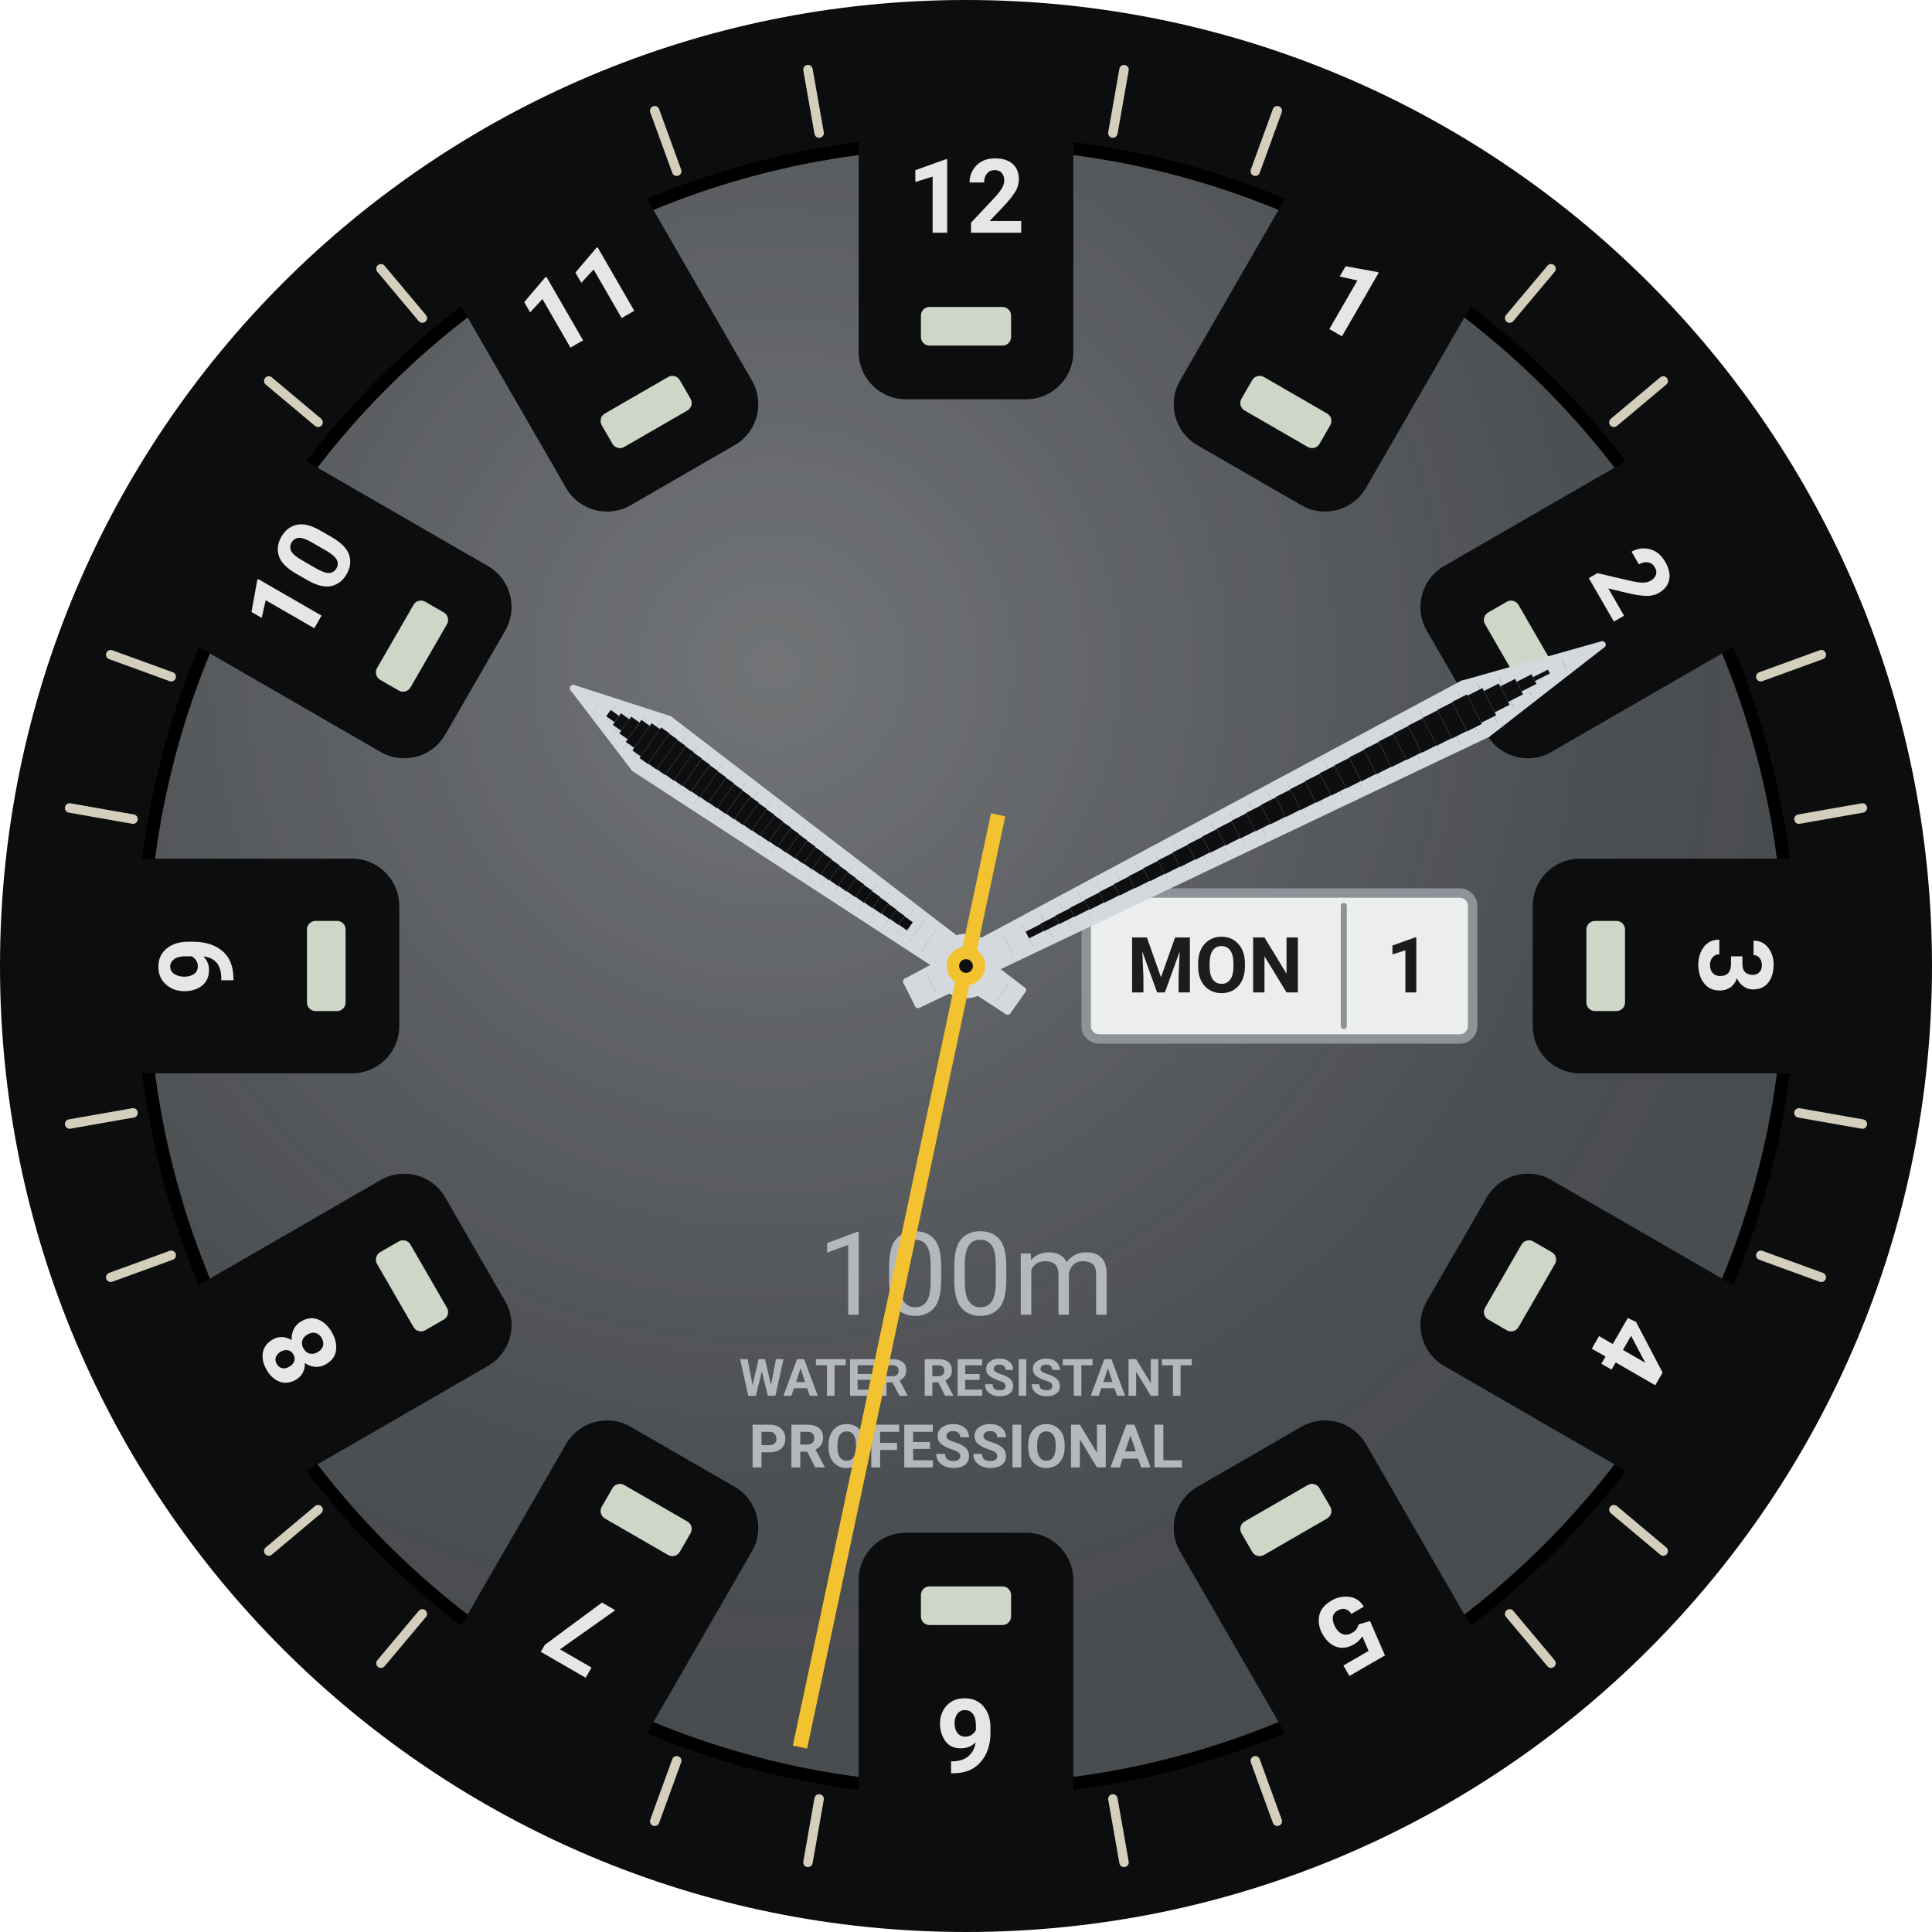
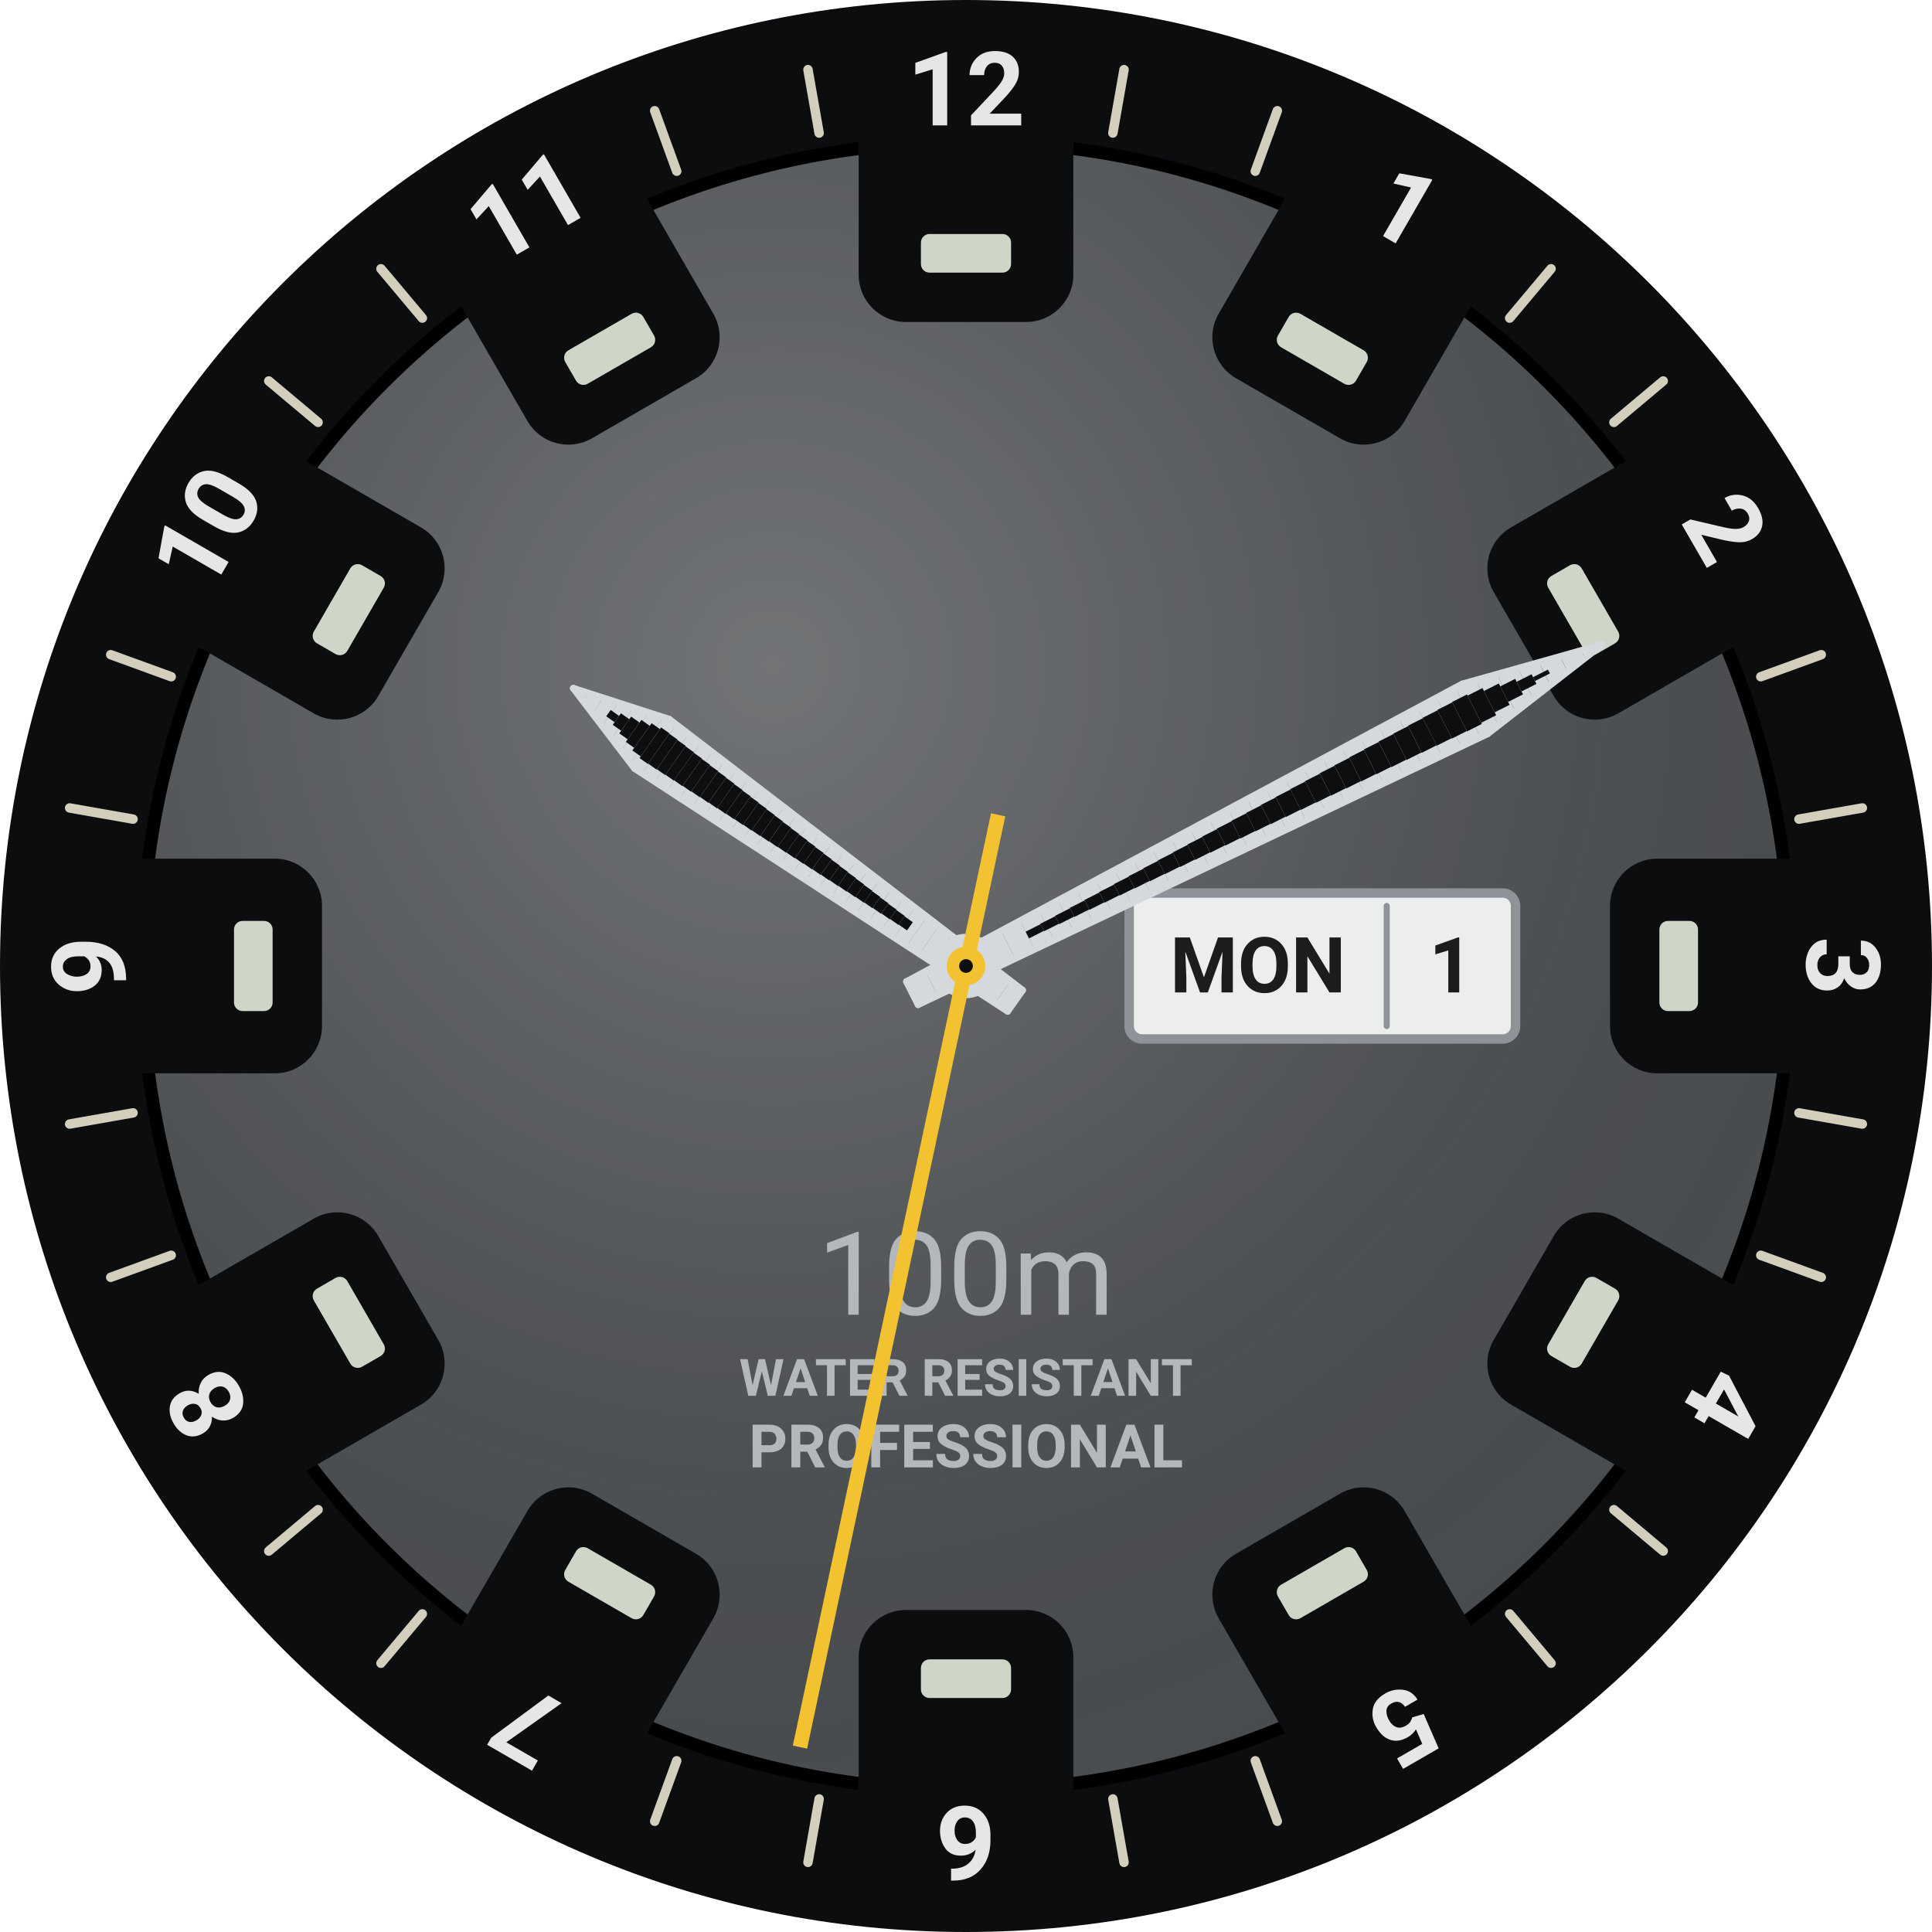
<svg xmlns="http://www.w3.org/2000/svg" viewBox="0 0 450 450" width="450" height="450">
  <defs>
    <radialGradient id="g" gradientUnits="userSpaceOnUse" cx="180.0" cy="155.0" r="384">
      <stop offset="0" stop-color="#FFFFFF" stop-opacity="0.220" />
      <stop offset="0.4" stop-color="#FFFFFF" stop-opacity="0.051" />
      <stop offset="0.7" stop-color="#000000" stop-opacity="0.000" />
      <stop offset="1" stop-color="#000000" stop-opacity="0.502" />
    </radialGradient>
    <clipPath id="c">
      <circle cx="225.0" cy="225.0" r="225.0" />
    </clipPath>
  </defs>
  <g clip-path="url(#c)">
    <rect width="450" height="450" fill="#0C0D0E" />
    <circle cx="225.0" cy="225.0" r="192" fill="#4A4D50" />
    <circle cx="225.0" cy="225.0" r="192" fill="url(#g)" stroke="#000" stroke-width="3" />
    <text x="225" y="297" font-family="Roboto, Segoe UI, sans-serif" font-size="27" font-weight="normal" fill="#B4B8BC" text-anchor="middle" dominant-baseline="central">100m</text>
    <text x="225" y="321" font-family="Roboto, Segoe UI, sans-serif" font-size="12" font-weight="bold" fill="#B4B8BC" text-anchor="middle" dominant-baseline="central">WATER RESISTANT</text>
    <text x="225" y="337" font-family="Roboto, Segoe UI, sans-serif" font-size="14" font-weight="bold" fill="#B4B8BC" text-anchor="middle" dominant-baseline="central">PROFESSIONAL</text>
-     <rect x="200" y="21" width="50" height="72" rx="11" fill="#0C0D0E" transform="rotate(0 225.0 225.0)" />
-     <rect x="214.5" y="71.5" width="21" height="9" rx="2" fill="#CFD6C8" transform="rotate(0 225.0 225.0)" />
-     <rect x="200" y="21" width="50" height="72" rx="11" fill="#0C0D0E" transform="rotate(30 225.0 225.0)" />
-     <rect x="214.5" y="71.5" width="21" height="9" rx="2" fill="#CFD6C8" transform="rotate(30 225.0 225.0)" />
-     <rect x="200" y="21" width="50" height="72" rx="11" fill="#0C0D0E" transform="rotate(60 225.0 225.0)" />
-     <rect x="214.5" y="71.5" width="21" height="9" rx="2" fill="#CFD6C8" transform="rotate(60 225.0 225.0)" />
-     <rect x="200" y="21" width="50" height="72" rx="11" fill="#0C0D0E" transform="rotate(90 225.0 225.0)" />
-     <rect x="214.5" y="71.5" width="21" height="9" rx="2" fill="#CFD6C8" transform="rotate(90 225.0 225.0)" />
-     <rect x="200" y="21" width="50" height="72" rx="11" fill="#0C0D0E" transform="rotate(120 225.0 225.0)" />
-     <rect x="214.5" y="71.5" width="21" height="9" rx="2" fill="#CFD6C8" transform="rotate(120 225.0 225.0)" />
-     <rect x="200" y="21" width="50" height="72" rx="11" fill="#0C0D0E" transform="rotate(150 225.0 225.0)" />
-     <rect x="214.5" y="71.5" width="21" height="9" rx="2" fill="#CFD6C8" transform="rotate(150 225.0 225.0)" />
-     <rect x="200" y="21" width="50" height="72" rx="11" fill="#0C0D0E" transform="rotate(180 225.0 225.0)" />
-     <rect x="214.5" y="71.5" width="21" height="9" rx="2" fill="#CFD6C8" transform="rotate(180 225.0 225.0)" />
-     <rect x="200" y="21" width="50" height="72" rx="11" fill="#0C0D0E" transform="rotate(210 225.0 225.0)" />
-     <rect x="214.5" y="71.5" width="21" height="9" rx="2" fill="#CFD6C8" transform="rotate(210 225.0 225.0)" />
-     <rect x="200" y="21" width="50" height="72" rx="11" fill="#0C0D0E" transform="rotate(240 225.0 225.0)" />
-     <rect x="214.5" y="71.5" width="21" height="9" rx="2" fill="#CFD6C8" transform="rotate(240 225.0 225.0)" />
-     <rect x="200" y="21" width="50" height="72" rx="11" fill="#0C0D0E" transform="rotate(270 225.0 225.0)" />
-     <rect x="214.5" y="71.5" width="21" height="9" rx="2" fill="#CFD6C8" transform="rotate(270 225.0 225.0)" />
-     <rect x="200" y="21" width="50" height="72" rx="11" fill="#0C0D0E" transform="rotate(300 225.0 225.0)" />
-     <rect x="214.5" y="71.5" width="21" height="9" rx="2" fill="#CFD6C8" transform="rotate(300 225.0 225.0)" />
-     <rect x="200" y="21" width="50" height="72" rx="11" fill="#0C0D0E" transform="rotate(330 225.0 225.0)" />
-     <rect x="214.5" y="71.5" width="21" height="9" rx="2" fill="#CFD6C8" transform="rotate(330 225.0 225.0)" />
+     <rect x="200" y="3" width="50" height="72" rx="11" fill="#0C0D0E" transform="rotate(0 225.0 225.0)" />
+     <rect x="214.5" y="54.5" width="21" height="9" rx="2" fill="#CFD6C8" transform="rotate(0 225.0 225.0)" />
+     <rect x="200" y="3" width="50" height="72" rx="11" fill="#0C0D0E" transform="rotate(30 225.0 225.0)" />
+     <rect x="214.5" y="54.5" width="21" height="9" rx="2" fill="#CFD6C8" transform="rotate(30 225.0 225.0)" />
+     <rect x="200" y="3" width="50" height="72" rx="11" fill="#0C0D0E" transform="rotate(60 225.0 225.0)" />
+     <rect x="214.5" y="54.5" width="21" height="9" rx="2" fill="#CFD6C8" transform="rotate(60 225.0 225.0)" />
+     <rect x="200" y="3" width="50" height="72" rx="11" fill="#0C0D0E" transform="rotate(90 225.0 225.0)" />
+     <rect x="214.5" y="54.5" width="21" height="9" rx="2" fill="#CFD6C8" transform="rotate(90 225.0 225.0)" />
+     <rect x="200" y="3" width="50" height="72" rx="11" fill="#0C0D0E" transform="rotate(120 225.0 225.0)" />
+     <rect x="214.5" y="54.5" width="21" height="9" rx="2" fill="#CFD6C8" transform="rotate(120 225.0 225.0)" />
+     <rect x="200" y="3" width="50" height="72" rx="11" fill="#0C0D0E" transform="rotate(150 225.0 225.0)" />
+     <rect x="214.5" y="54.5" width="21" height="9" rx="2" fill="#CFD6C8" transform="rotate(150 225.0 225.0)" />
+     <rect x="200" y="3" width="50" height="72" rx="11" fill="#0C0D0E" transform="rotate(180 225.0 225.0)" />
+     <rect x="214.5" y="54.5" width="21" height="9" rx="2" fill="#CFD6C8" transform="rotate(180 225.0 225.0)" />
+     <rect x="200" y="3" width="50" height="72" rx="11" fill="#0C0D0E" transform="rotate(210 225.0 225.0)" />
+     <rect x="214.5" y="54.5" width="21" height="9" rx="2" fill="#CFD6C8" transform="rotate(210 225.0 225.0)" />
+     <rect x="200" y="3" width="50" height="72" rx="11" fill="#0C0D0E" transform="rotate(240 225.0 225.0)" />
+     <rect x="214.5" y="54.5" width="21" height="9" rx="2" fill="#CFD6C8" transform="rotate(240 225.0 225.0)" />
+     <rect x="200" y="3" width="50" height="72" rx="11" fill="#0C0D0E" transform="rotate(270 225.0 225.0)" />
+     <rect x="214.5" y="54.5" width="21" height="9" rx="2" fill="#CFD6C8" transform="rotate(270 225.0 225.0)" />
+     <rect x="200" y="3" width="50" height="72" rx="11" fill="#0C0D0E" transform="rotate(300 225.0 225.0)" />
+     <rect x="214.5" y="54.5" width="21" height="9" rx="2" fill="#CFD6C8" transform="rotate(300 225.0 225.0)" />
+     <rect x="200" y="3" width="50" height="72" rx="11" fill="#0C0D0E" transform="rotate(330 225.0 225.0)" />
+     <rect x="214.5" y="54.5" width="21" height="9" rx="2" fill="#CFD6C8" transform="rotate(330 225.0 225.0)" />
    <line x1="259.21" y1="30.99" x2="261.81" y2="16.22" stroke="#D3CFBC" stroke-opacity="1.000" stroke-width="2.2" stroke-linecap="round" />
    <line x1="292.38" y1="39.88" x2="297.51" y2="25.79" stroke="#D3CFBC" stroke-opacity="1.000" stroke-width="2.2" stroke-linecap="round" />
    <line x1="351.63" y1="74.09" x2="361.27" y2="62.6" stroke="#D3CFBC" stroke-opacity="1.000" stroke-width="2.2" stroke-linecap="round" />
    <line x1="375.91" y1="98.37" x2="387.4" y2="88.73" stroke="#D3CFBC" stroke-opacity="1.000" stroke-width="2.2" stroke-linecap="round" />
    <line x1="410.12" y1="157.62" x2="424.21" y2="152.49" stroke="#D3CFBC" stroke-opacity="1.000" stroke-width="2.2" stroke-linecap="round" />
    <line x1="419.01" y1="190.79" x2="433.78" y2="188.19" stroke="#D3CFBC" stroke-opacity="1.000" stroke-width="2.2" stroke-linecap="round" />
    <line x1="419.01" y1="259.21" x2="433.78" y2="261.81" stroke="#D3CFBC" stroke-opacity="1.000" stroke-width="2.2" stroke-linecap="round" />
    <line x1="410.12" y1="292.38" x2="424.21" y2="297.51" stroke="#D3CFBC" stroke-opacity="1.000" stroke-width="2.2" stroke-linecap="round" />
    <line x1="375.91" y1="351.63" x2="387.4" y2="361.27" stroke="#D3CFBC" stroke-opacity="1.000" stroke-width="2.2" stroke-linecap="round" />
    <line x1="351.63" y1="375.91" x2="361.27" y2="387.4" stroke="#D3CFBC" stroke-opacity="1.000" stroke-width="2.2" stroke-linecap="round" />
    <line x1="292.38" y1="410.12" x2="297.51" y2="424.21" stroke="#D3CFBC" stroke-opacity="1.000" stroke-width="2.2" stroke-linecap="round" />
    <line x1="259.21" y1="419.01" x2="261.81" y2="433.78" stroke="#D3CFBC" stroke-opacity="1.000" stroke-width="2.2" stroke-linecap="round" />
    <line x1="190.79" y1="419.01" x2="188.19" y2="433.78" stroke="#D3CFBC" stroke-opacity="1.000" stroke-width="2.2" stroke-linecap="round" />
    <line x1="157.62" y1="410.12" x2="152.49" y2="424.21" stroke="#D3CFBC" stroke-opacity="1.000" stroke-width="2.2" stroke-linecap="round" />
    <line x1="98.37" y1="375.91" x2="88.73" y2="387.4" stroke="#D3CFBC" stroke-opacity="1.000" stroke-width="2.2" stroke-linecap="round" />
    <line x1="74.09" y1="351.63" x2="62.6" y2="361.27" stroke="#D3CFBC" stroke-opacity="1.000" stroke-width="2.2" stroke-linecap="round" />
    <line x1="39.88" y1="292.38" x2="25.79" y2="297.51" stroke="#D3CFBC" stroke-opacity="1.000" stroke-width="2.2" stroke-linecap="round" />
    <line x1="30.99" y1="259.21" x2="16.22" y2="261.81" stroke="#D3CFBC" stroke-opacity="1.000" stroke-width="2.2" stroke-linecap="round" />
    <line x1="30.99" y1="190.79" x2="16.22" y2="188.19" stroke="#D3CFBC" stroke-opacity="1.000" stroke-width="2.2" stroke-linecap="round" />
    <line x1="39.88" y1="157.62" x2="25.79" y2="152.49" stroke="#D3CFBC" stroke-opacity="1.000" stroke-width="2.2" stroke-linecap="round" />
    <line x1="74.09" y1="98.37" x2="62.6" y2="88.73" stroke="#D3CFBC" stroke-opacity="1.000" stroke-width="2.2" stroke-linecap="round" />
    <line x1="98.37" y1="74.09" x2="88.73" y2="62.6" stroke="#D3CFBC" stroke-opacity="1.000" stroke-width="2.2" stroke-linecap="round" />
    <line x1="157.62" y1="39.88" x2="152.49" y2="25.79" stroke="#D3CFBC" stroke-opacity="1.000" stroke-width="2.2" stroke-linecap="round" />
    <line x1="190.79" y1="30.99" x2="188.19" y2="16.22" stroke="#D3CFBC" stroke-opacity="1.000" stroke-width="2.2" stroke-linecap="round" />
-     <text x="314.5" y="69.98" font-family="Roboto, Segoe UI, sans-serif" font-size="24" font-weight="bold" fill="#E4E6E8" text-anchor="middle" dominant-baseline="central" transform="rotate(30 314.5 69.98)">1</text>
-     <text x="380.02" y="135.5" font-family="Roboto, Segoe UI, sans-serif" font-size="24" font-weight="bold" fill="#E4E6E8" text-anchor="middle" dominant-baseline="central" transform="rotate(60 380.02 135.5)">2</text>
-     <text x="404" y="225" font-family="Roboto, Segoe UI, sans-serif" font-size="24" font-weight="bold" fill="#E4E6E8" text-anchor="middle" dominant-baseline="central" transform="rotate(90 404 225)">3</text>
-     <text x="380.02" y="314.5" font-family="Roboto, Segoe UI, sans-serif" font-size="24" font-weight="bold" fill="#E4E6E8" text-anchor="middle" dominant-baseline="central" transform="rotate(120 380.02 314.5)">4</text>
-     <text x="314.5" y="380.02" font-family="Roboto, Segoe UI, sans-serif" font-size="24" font-weight="bold" fill="#E4E6E8" text-anchor="middle" dominant-baseline="central" transform="rotate(150 314.5 380.02)">5</text>
-     <text x="225" y="404" font-family="Roboto, Segoe UI, sans-serif" font-size="24" font-weight="bold" fill="#E4E6E8" text-anchor="middle" dominant-baseline="central" transform="rotate(180 225 404)">6</text>
-     <text x="135.5" y="380.02" font-family="Roboto, Segoe UI, sans-serif" font-size="24" font-weight="bold" fill="#E4E6E8" text-anchor="middle" dominant-baseline="central" transform="rotate(210 135.5 380.02)">7</text>
-     <text x="69.98" y="314.5" font-family="Roboto, Segoe UI, sans-serif" font-size="24" font-weight="bold" fill="#E4E6E8" text-anchor="middle" dominant-baseline="central" transform="rotate(240 69.98 314.5)">8</text>
-     <text x="46" y="225" font-family="Roboto, Segoe UI, sans-serif" font-size="24" font-weight="bold" fill="#E4E6E8" text-anchor="middle" dominant-baseline="central" transform="rotate(270 46 225)">9</text>
-     <text x="69.98" y="135.5" font-family="Roboto, Segoe UI, sans-serif" font-size="24" font-weight="bold" fill="#E4E6E8" text-anchor="middle" dominant-baseline="central" transform="rotate(300 69.98 135.5)">10</text>
-     <text x="135.5" y="69.98" font-family="Roboto, Segoe UI, sans-serif" font-size="24" font-weight="bold" fill="#E4E6E8" text-anchor="middle" dominant-baseline="central" transform="rotate(330 135.5 69.98)">11</text>
-     <text x="225" y="46" font-family="Roboto, Segoe UI, sans-serif" font-size="24" font-weight="bold" fill="#E4E6E8" text-anchor="middle" dominant-baseline="central" transform="rotate(360 225 46)">12</text>
-     <rect x="253" y="208" width="90" height="34" rx="3" fill="#ECEDED" stroke="#8E9399" stroke-width="2.2" />
-     <line x1="313" y1="211" x2="313" y2="239" stroke="#8E9399" stroke-opacity="1.000" stroke-width="1.4" stroke-linecap="round" />
-     <text x="283" y="225" font-family="Roboto, Segoe UI, sans-serif" font-size="18" font-weight="bold" fill="#1B1C1D" text-anchor="middle" dominant-baseline="central">MON</text>
-     <text x="328" y="225" font-family="Roboto, Segoe UI, sans-serif" font-size="18" font-weight="bold" fill="#1B1C1D" text-anchor="middle" dominant-baseline="central">1</text>
+     <text x="327" y="48.33" font-family="Roboto, Segoe UI, sans-serif" font-size="24" font-weight="bold" fill="#E4E6E8" text-anchor="middle" dominant-baseline="central" transform="rotate(30 327 48.33)">1</text>
+     <text x="401.67" y="123" font-family="Roboto, Segoe UI, sans-serif" font-size="24" font-weight="bold" fill="#E4E6E8" text-anchor="middle" dominant-baseline="central" transform="rotate(60 401.67 123)">2</text>
+     <text x="429" y="225" font-family="Roboto, Segoe UI, sans-serif" font-size="24" font-weight="bold" fill="#E4E6E8" text-anchor="middle" dominant-baseline="central" transform="rotate(90 429 225)">3</text>
+     <text x="401.67" y="327" font-family="Roboto, Segoe UI, sans-serif" font-size="24" font-weight="bold" fill="#E4E6E8" text-anchor="middle" dominant-baseline="central" transform="rotate(120 401.67 327)">4</text>
+     <text x="327" y="401.67" font-family="Roboto, Segoe UI, sans-serif" font-size="24" font-weight="bold" fill="#E4E6E8" text-anchor="middle" dominant-baseline="central" transform="rotate(150 327 401.67)">5</text>
+     <text x="225" y="429" font-family="Roboto, Segoe UI, sans-serif" font-size="24" font-weight="bold" fill="#E4E6E8" text-anchor="middle" dominant-baseline="central" transform="rotate(180 225 429)">6</text>
+     <text x="123" y="401.67" font-family="Roboto, Segoe UI, sans-serif" font-size="24" font-weight="bold" fill="#E4E6E8" text-anchor="middle" dominant-baseline="central" transform="rotate(210 123 401.67)">7</text>
+     <text x="48.33" y="327" font-family="Roboto, Segoe UI, sans-serif" font-size="24" font-weight="bold" fill="#E4E6E8" text-anchor="middle" dominant-baseline="central" transform="rotate(240 48.33 327)">8</text>
+     <text x="21" y="225" font-family="Roboto, Segoe UI, sans-serif" font-size="24" font-weight="bold" fill="#E4E6E8" text-anchor="middle" dominant-baseline="central" transform="rotate(270 21 225)">9</text>
+     <text x="48.33" y="123" font-family="Roboto, Segoe UI, sans-serif" font-size="24" font-weight="bold" fill="#E4E6E8" text-anchor="middle" dominant-baseline="central" transform="rotate(300 48.33 123)">10</text>
+     <text x="123" y="48.33" font-family="Roboto, Segoe UI, sans-serif" font-size="24" font-weight="bold" fill="#E4E6E8" text-anchor="middle" dominant-baseline="central" transform="rotate(330 123 48.33)">11</text>
+     <text x="225" y="21" font-family="Roboto, Segoe UI, sans-serif" font-size="24" font-weight="bold" fill="#E4E6E8" text-anchor="middle" dominant-baseline="central" transform="rotate(360 225 21)">12</text>
+     <rect x="263" y="208" width="90" height="34" rx="3" fill="#ECEDED" stroke="#8E9399" stroke-width="2.2" />
+     <line x1="323" y1="211" x2="323" y2="239" stroke="#8E9399" stroke-opacity="1.000" stroke-width="1.4" stroke-linecap="round" />
+     <text x="293" y="225" font-family="Roboto, Segoe UI, sans-serif" font-size="18" font-weight="bold" fill="#1B1C1D" text-anchor="middle" dominant-baseline="central">MON</text>
+     <text x="338" y="225" font-family="Roboto, Segoe UI, sans-serif" font-size="18" font-weight="bold" fill="#1B1C1D" text-anchor="middle" dominant-baseline="central">1</text>
    <g transform="rotate(305.27 225.0 225.0)">
      <line x1="225" y1="239" x2="225" y2="235.5" stroke="#D5D9DD" stroke-opacity="1.000" stroke-width="6" stroke-linecap="butt" />
      <line x1="225" y1="235.5" x2="225" y2="232" stroke="#D5D9DD" stroke-opacity="1.000" stroke-width="6" stroke-linecap="butt" />
      <line x1="225" y1="232" x2="225" y2="228.5" stroke="#D5D9DD" stroke-opacity="1.000" stroke-width="6" stroke-linecap="butt" />
      <line x1="225" y1="228.5" x2="225" y2="225" stroke="#D5D9DD" stroke-opacity="1.000" stroke-width="6" stroke-linecap="butt" />
      <line x1="225" y1="225" x2="225" y2="221.5" stroke="#D5D9DD" stroke-opacity="1.000" stroke-width="6.16" stroke-linecap="butt" />
      <line x1="225" y1="221.5" x2="225" y2="218" stroke="#D5D9DD" stroke-opacity="1.000" stroke-width="6.47" stroke-linecap="butt" />
      <line x1="225" y1="218" x2="225" y2="214.5" stroke="#D5D9DD" stroke-opacity="1.000" stroke-width="6.78" stroke-linecap="butt" />
      <line x1="225" y1="214.5" x2="225" y2="211" stroke="#D5D9DD" stroke-opacity="1.000" stroke-width="7.09" stroke-linecap="butt" />
      <line x1="225" y1="211" x2="225" y2="207.5" stroke="#D5D9DD" stroke-opacity="1.000" stroke-width="7.41" stroke-linecap="butt" />
      <line x1="225" y1="207.5" x2="225" y2="204" stroke="#D5D9DD" stroke-opacity="1.000" stroke-width="7.72" stroke-linecap="butt" />
      <line x1="225" y1="204" x2="225" y2="200.5" stroke="#D5D9DD" stroke-opacity="1.000" stroke-width="8.03" stroke-linecap="butt" />
      <line x1="225" y1="200.5" x2="225" y2="197" stroke="#D5D9DD" stroke-opacity="1.000" stroke-width="8.34" stroke-linecap="butt" />
      <line x1="225" y1="197" x2="225" y2="193.5" stroke="#D5D9DD" stroke-opacity="1.000" stroke-width="8.66" stroke-linecap="butt" />
      <line x1="225" y1="193.5" x2="225" y2="190" stroke="#D5D9DD" stroke-opacity="1.000" stroke-width="8.97" stroke-linecap="butt" />
      <line x1="225" y1="190" x2="225" y2="186.5" stroke="#D5D9DD" stroke-opacity="1.000" stroke-width="9.28" stroke-linecap="butt" />
      <line x1="225" y1="186.5" x2="225" y2="183" stroke="#D5D9DD" stroke-opacity="1.000" stroke-width="9.59" stroke-linecap="butt" />
      <line x1="225" y1="183" x2="225" y2="179.5" stroke="#D5D9DD" stroke-opacity="1.000" stroke-width="9.91" stroke-linecap="butt" />
      <line x1="225" y1="179.5" x2="225" y2="176" stroke="#D5D9DD" stroke-opacity="1.000" stroke-width="10.22" stroke-linecap="butt" />
      <line x1="225" y1="176" x2="225" y2="172.5" stroke="#D5D9DD" stroke-opacity="1.000" stroke-width="10.53" stroke-linecap="butt" />
      <line x1="225" y1="172.5" x2="225" y2="169" stroke="#D5D9DD" stroke-opacity="1.000" stroke-width="10.84" stroke-linecap="butt" />
      <line x1="225" y1="169" x2="225" y2="165.5" stroke="#D5D9DD" stroke-opacity="1.000" stroke-width="11.16" stroke-linecap="butt" />
      <line x1="225" y1="165.5" x2="225" y2="162" stroke="#D5D9DD" stroke-opacity="1.000" stroke-width="11.47" stroke-linecap="butt" />
      <line x1="225" y1="162" x2="225" y2="158.5" stroke="#D5D9DD" stroke-opacity="1.000" stroke-width="11.78" stroke-linecap="butt" />
      <line x1="225" y1="158.5" x2="225" y2="155" stroke="#D5D9DD" stroke-opacity="1.000" stroke-width="12.09" stroke-linecap="butt" />
      <line x1="225" y1="155" x2="225" y2="151.5" stroke="#D5D9DD" stroke-opacity="1.000" stroke-width="12.41" stroke-linecap="butt" />
      <line x1="225" y1="151.5" x2="225" y2="148" stroke="#D5D9DD" stroke-opacity="1.000" stroke-width="12.72" stroke-linecap="butt" />
      <line x1="225" y1="148" x2="225" y2="144.5" stroke="#D5D9DD" stroke-opacity="1.000" stroke-width="13.03" stroke-linecap="butt" />
      <line x1="225" y1="144.5" x2="225" y2="141" stroke="#D5D9DD" stroke-opacity="1.000" stroke-width="13.34" stroke-linecap="butt" />
      <line x1="225" y1="141" x2="225" y2="137.5" stroke="#D5D9DD" stroke-opacity="1.000" stroke-width="13.66" stroke-linecap="butt" />
      <line x1="225" y1="137.5" x2="225" y2="134" stroke="#D5D9DD" stroke-opacity="1.000" stroke-width="13.97" stroke-linecap="butt" />
      <line x1="225" y1="134" x2="225" y2="130.5" stroke="#D5D9DD" stroke-opacity="1.000" stroke-width="12.03" stroke-linecap="butt" />
      <line x1="225" y1="130.5" x2="225" y2="127" stroke="#D5D9DD" stroke-opacity="1.000" stroke-width="9.84" stroke-linecap="butt" />
      <line x1="225" y1="127" x2="225" y2="123.5" stroke="#D5D9DD" stroke-opacity="1.000" stroke-width="7.66" stroke-linecap="butt" />
      <line x1="225" y1="123.5" x2="225" y2="120" stroke="#D5D9DD" stroke-opacity="1.000" stroke-width="5.47" stroke-linecap="butt" />
      <line x1="225" y1="120" x2="225" y2="116.5" stroke="#D5D9DD" stroke-opacity="1.000" stroke-width="3.28" stroke-linecap="butt" />
      <line x1="225" y1="116.5" x2="225" y2="113" stroke="#D5D9DD" stroke-opacity="1.000" stroke-width="1.09" stroke-linecap="butt" />
      <line x1="222" y1="239" x2="218" y2="135.4" stroke="#D5D9DD" stroke-opacity="1.000" stroke-width="1.6" stroke-linecap="round" />
      <line x1="218" y1="135.4" x2="225" y2="113" stroke="#D5D9DD" stroke-opacity="1.000" stroke-width="1.6" stroke-linecap="round" />
      <line x1="225" y1="113" x2="232" y2="135.4" stroke="#D5D9DD" stroke-opacity="1.000" stroke-width="1.6" stroke-linecap="round" />
      <line x1="232" y1="135.4" x2="228" y2="239" stroke="#D5D9DD" stroke-opacity="1.000" stroke-width="1.6" stroke-linecap="round" />
      <line x1="228" y1="239" x2="222" y2="239" stroke="#D5D9DD" stroke-opacity="1.000" stroke-width="1.6" stroke-linecap="round" />
      <line x1="225" y1="209" x2="225" y2="206.61" stroke="#0D0E0F" stroke-opacity="1.000" stroke-width="2.34" stroke-linecap="butt" />
      <line x1="225" y1="206.61" x2="225" y2="204.22" stroke="#0D0E0F" stroke-opacity="1.000" stroke-width="2.55" stroke-linecap="butt" />
      <line x1="225" y1="204.22" x2="225" y2="201.83" stroke="#0D0E0F" stroke-opacity="1.000" stroke-width="2.76" stroke-linecap="butt" />
      <line x1="225" y1="201.83" x2="225" y2="199.44" stroke="#0D0E0F" stroke-opacity="1.000" stroke-width="2.98" stroke-linecap="butt" />
      <line x1="225" y1="199.44" x2="225" y2="197.06" stroke="#0D0E0F" stroke-opacity="1.000" stroke-width="3.19" stroke-linecap="butt" />
      <line x1="225" y1="197.06" x2="225" y2="194.67" stroke="#0D0E0F" stroke-opacity="1.000" stroke-width="3.4" stroke-linecap="butt" />
      <line x1="225" y1="194.67" x2="225" y2="192.28" stroke="#0D0E0F" stroke-opacity="1.000" stroke-width="3.61" stroke-linecap="butt" />
      <line x1="225" y1="192.28" x2="225" y2="189.89" stroke="#0D0E0F" stroke-opacity="1.000" stroke-width="3.83" stroke-linecap="butt" />
      <line x1="225" y1="189.89" x2="225" y2="187.5" stroke="#0D0E0F" stroke-opacity="1.000" stroke-width="4.04" stroke-linecap="butt" />
      <line x1="225" y1="187.5" x2="225" y2="185.11" stroke="#0D0E0F" stroke-opacity="1.000" stroke-width="4.25" stroke-linecap="butt" />
      <line x1="225" y1="185.11" x2="225" y2="182.72" stroke="#0D0E0F" stroke-opacity="1.000" stroke-width="4.47" stroke-linecap="butt" />
      <line x1="225" y1="182.72" x2="225" y2="180.33" stroke="#0D0E0F" stroke-opacity="1.000" stroke-width="4.68" stroke-linecap="butt" />
      <line x1="225" y1="180.33" x2="225" y2="177.94" stroke="#0D0E0F" stroke-opacity="1.000" stroke-width="4.89" stroke-linecap="butt" />
      <line x1="225" y1="177.94" x2="225" y2="175.56" stroke="#0D0E0F" stroke-opacity="1.000" stroke-width="5.11" stroke-linecap="butt" />
      <line x1="225" y1="175.56" x2="225" y2="173.17" stroke="#0D0E0F" stroke-opacity="1.000" stroke-width="5.32" stroke-linecap="butt" />
      <line x1="225" y1="173.17" x2="225" y2="170.78" stroke="#0D0E0F" stroke-opacity="1.000" stroke-width="5.53" stroke-linecap="butt" />
      <line x1="225" y1="170.78" x2="225" y2="168.39" stroke="#0D0E0F" stroke-opacity="1.000" stroke-width="5.75" stroke-linecap="butt" />
      <line x1="225" y1="168.39" x2="225" y2="166" stroke="#0D0E0F" stroke-opacity="1.000" stroke-width="5.96" stroke-linecap="butt" />
      <line x1="225" y1="166" x2="225" y2="163.61" stroke="#0D0E0F" stroke-opacity="1.000" stroke-width="6.17" stroke-linecap="butt" />
      <line x1="225" y1="163.61" x2="225" y2="161.22" stroke="#0D0E0F" stroke-opacity="1.000" stroke-width="6.39" stroke-linecap="butt" />
      <line x1="225" y1="161.22" x2="225" y2="158.83" stroke="#0D0E0F" stroke-opacity="1.000" stroke-width="6.6" stroke-linecap="butt" />
      <line x1="225" y1="158.83" x2="225" y2="156.44" stroke="#0D0E0F" stroke-opacity="1.000" stroke-width="6.81" stroke-linecap="butt" />
      <line x1="225" y1="156.44" x2="225" y2="154.06" stroke="#0D0E0F" stroke-opacity="1.000" stroke-width="7.03" stroke-linecap="butt" />
      <line x1="225" y1="154.06" x2="225" y2="151.67" stroke="#0D0E0F" stroke-opacity="1.000" stroke-width="7.24" stroke-linecap="butt" />
      <line x1="225" y1="151.67" x2="225" y2="149.28" stroke="#0D0E0F" stroke-opacity="1.000" stroke-width="7.45" stroke-linecap="butt" />
      <line x1="225" y1="149.28" x2="225" y2="146.89" stroke="#0D0E0F" stroke-opacity="1.000" stroke-width="7.67" stroke-linecap="butt" />
      <line x1="225" y1="146.89" x2="225" y2="144.5" stroke="#0D0E0F" stroke-opacity="1.000" stroke-width="7.88" stroke-linecap="butt" />
      <line x1="225" y1="144.5" x2="225" y2="142.11" stroke="#0D0E0F" stroke-opacity="1.000" stroke-width="8.09" stroke-linecap="butt" />
      <line x1="225" y1="142.11" x2="225" y2="139.72" stroke="#0D0E0F" stroke-opacity="1.000" stroke-width="8.31" stroke-linecap="butt" />
      <line x1="225" y1="139.72" x2="225" y2="137.33" stroke="#0D0E0F" stroke-opacity="1.000" stroke-width="8.52" stroke-linecap="butt" />
      <line x1="225" y1="137.33" x2="225" y2="134.94" stroke="#0D0E0F" stroke-opacity="1.000" stroke-width="8.73" stroke-linecap="butt" />
      <line x1="225" y1="134.94" x2="225" y2="132.56" stroke="#0D0E0F" stroke-opacity="1.000" stroke-width="7.77" stroke-linecap="butt" />
      <line x1="225" y1="132.56" x2="225" y2="130.17" stroke="#0D0E0F" stroke-opacity="1.000" stroke-width="6.28" stroke-linecap="butt" />
      <line x1="225" y1="130.17" x2="225" y2="127.78" stroke="#0D0E0F" stroke-opacity="1.000" stroke-width="4.78" stroke-linecap="butt" />
      <line x1="225" y1="127.78" x2="225" y2="125.39" stroke="#0D0E0F" stroke-opacity="1.000" stroke-width="3.29" stroke-linecap="butt" />
      <line x1="225" y1="125.39" x2="225" y2="123" stroke="#0D0E0F" stroke-opacity="1.000" stroke-width="1.8" stroke-linecap="butt" />
    </g>
    <g transform="rotate(63.2 225.0 225.0)">
      <line x1="225" y1="239" x2="225" y2="234" stroke="#D5D9DD" stroke-opacity="1.000" stroke-width="6" stroke-linecap="butt" />
      <line x1="225" y1="234" x2="225" y2="229" stroke="#D5D9DD" stroke-opacity="1.000" stroke-width="6" stroke-linecap="butt" />
      <line x1="225" y1="229" x2="225" y2="224" stroke="#D5D9DD" stroke-opacity="1.000" stroke-width="6" stroke-linecap="butt" />
      <line x1="225" y1="224" x2="225" y2="219" stroke="#D5D9DD" stroke-opacity="1.000" stroke-width="6.18" stroke-linecap="butt" />
      <line x1="225" y1="219" x2="225" y2="214" stroke="#D5D9DD" stroke-opacity="1.000" stroke-width="6.45" stroke-linecap="butt" />
      <line x1="225" y1="214" x2="225" y2="209" stroke="#D5D9DD" stroke-opacity="1.000" stroke-width="6.71" stroke-linecap="butt" />
      <line x1="225" y1="209" x2="225" y2="204" stroke="#D5D9DD" stroke-opacity="1.000" stroke-width="6.98" stroke-linecap="butt" />
      <line x1="225" y1="204" x2="225" y2="199" stroke="#D5D9DD" stroke-opacity="1.000" stroke-width="7.24" stroke-linecap="butt" />
      <line x1="225" y1="199" x2="225" y2="194" stroke="#D5D9DD" stroke-opacity="1.000" stroke-width="7.5" stroke-linecap="butt" />
      <line x1="225" y1="194" x2="225" y2="189" stroke="#D5D9DD" stroke-opacity="1.000" stroke-width="7.77" stroke-linecap="butt" />
      <line x1="225" y1="189" x2="225" y2="184" stroke="#D5D9DD" stroke-opacity="1.000" stroke-width="8.03" stroke-linecap="butt" />
      <line x1="225" y1="184" x2="225" y2="179" stroke="#D5D9DD" stroke-opacity="1.000" stroke-width="8.29" stroke-linecap="butt" />
      <line x1="225" y1="179" x2="225" y2="174" stroke="#D5D9DD" stroke-opacity="1.000" stroke-width="8.56" stroke-linecap="butt" />
      <line x1="225" y1="174" x2="225" y2="169" stroke="#D5D9DD" stroke-opacity="1.000" stroke-width="8.82" stroke-linecap="butt" />
      <line x1="225" y1="169" x2="225" y2="164" stroke="#D5D9DD" stroke-opacity="1.000" stroke-width="9.08" stroke-linecap="butt" />
      <line x1="225" y1="164" x2="225" y2="159" stroke="#D5D9DD" stroke-opacity="1.000" stroke-width="9.35" stroke-linecap="butt" />
      <line x1="225" y1="159" x2="225" y2="154" stroke="#D5D9DD" stroke-opacity="1.000" stroke-width="9.61" stroke-linecap="butt" />
      <line x1="225" y1="154" x2="225" y2="149" stroke="#D5D9DD" stroke-opacity="1.000" stroke-width="9.87" stroke-linecap="butt" />
      <line x1="225" y1="149" x2="225" y2="144" stroke="#D5D9DD" stroke-opacity="1.000" stroke-width="10.14" stroke-linecap="butt" />
      <line x1="225" y1="144" x2="225" y2="139" stroke="#D5D9DD" stroke-opacity="1.000" stroke-width="10.4" stroke-linecap="butt" />
      <line x1="225" y1="139" x2="225" y2="134" stroke="#D5D9DD" stroke-opacity="1.000" stroke-width="10.66" stroke-linecap="butt" />
      <line x1="225" y1="134" x2="225" y2="129" stroke="#D5D9DD" stroke-opacity="1.000" stroke-width="10.93" stroke-linecap="butt" />
      <line x1="225" y1="129" x2="225" y2="124" stroke="#D5D9DD" stroke-opacity="1.000" stroke-width="11.19" stroke-linecap="butt" />
      <line x1="225" y1="124" x2="225" y2="119" stroke="#D5D9DD" stroke-opacity="1.000" stroke-width="11.46" stroke-linecap="butt" />
      <line x1="225" y1="119" x2="225" y2="114" stroke="#D5D9DD" stroke-opacity="1.000" stroke-width="11.72" stroke-linecap="butt" />
      <line x1="225" y1="114" x2="225" y2="109" stroke="#D5D9DD" stroke-opacity="1.000" stroke-width="11.98" stroke-linecap="butt" />
      <line x1="225" y1="109" x2="225" y2="104" stroke="#D5D9DD" stroke-opacity="1.000" stroke-width="12.25" stroke-linecap="butt" />
      <line x1="225" y1="104" x2="225" y2="99" stroke="#D5D9DD" stroke-opacity="1.000" stroke-width="12.51" stroke-linecap="butt" />
      <line x1="225" y1="99" x2="225" y2="94" stroke="#D5D9DD" stroke-opacity="1.000" stroke-width="12.77" stroke-linecap="butt" />
      <line x1="225" y1="94" x2="225" y2="89" stroke="#D5D9DD" stroke-opacity="1.000" stroke-width="12.73" stroke-linecap="butt" />
      <line x1="225" y1="89" x2="225" y2="84" stroke="#D5D9DD" stroke-opacity="1.000" stroke-width="10.77" stroke-linecap="butt" />
      <line x1="225" y1="84" x2="225" y2="79" stroke="#D5D9DD" stroke-opacity="1.000" stroke-width="8.81" stroke-linecap="butt" />
      <line x1="225" y1="79" x2="225" y2="74" stroke="#D5D9DD" stroke-opacity="1.000" stroke-width="6.85" stroke-linecap="butt" />
      <line x1="225" y1="74" x2="225" y2="69" stroke="#D5D9DD" stroke-opacity="1.000" stroke-width="4.89" stroke-linecap="butt" />
      <line x1="225" y1="69" x2="225" y2="64" stroke="#D5D9DD" stroke-opacity="1.000" stroke-width="2.94" stroke-linecap="butt" />
      <line x1="225" y1="64" x2="225" y2="59" stroke="#D5D9DD" stroke-opacity="1.000" stroke-width="0.98" stroke-linecap="butt" />
      <line x1="222" y1="239" x2="218.5" y2="92.2" stroke="#D5D9DD" stroke-opacity="1.000" stroke-width="1.6" stroke-linecap="round" />
      <line x1="218.5" y1="92.2" x2="225" y2="59" stroke="#D5D9DD" stroke-opacity="1.000" stroke-width="1.6" stroke-linecap="round" />
      <line x1="225" y1="59" x2="231.5" y2="92.2" stroke="#D5D9DD" stroke-opacity="1.000" stroke-width="1.6" stroke-linecap="round" />
      <line x1="231.5" y1="92.2" x2="228" y2="239" stroke="#D5D9DD" stroke-opacity="1.000" stroke-width="1.6" stroke-linecap="round" />
      <line x1="228" y1="239" x2="222" y2="239" stroke="#D5D9DD" stroke-opacity="1.000" stroke-width="1.6" stroke-linecap="round" />
      <line x1="225" y1="209" x2="225" y2="205.11" stroke="#0D0E0F" stroke-opacity="1.000" stroke-width="1.75" stroke-linecap="butt" />
      <line x1="225" y1="205.11" x2="225" y2="201.22" stroke="#0D0E0F" stroke-opacity="1.000" stroke-width="1.95" stroke-linecap="butt" />
      <line x1="225" y1="201.22" x2="225" y2="197.33" stroke="#0D0E0F" stroke-opacity="1.000" stroke-width="2.16" stroke-linecap="butt" />
      <line x1="225" y1="197.33" x2="225" y2="193.44" stroke="#0D0E0F" stroke-opacity="1.000" stroke-width="2.36" stroke-linecap="butt" />
      <line x1="225" y1="193.44" x2="225" y2="189.56" stroke="#0D0E0F" stroke-opacity="1.000" stroke-width="2.57" stroke-linecap="butt" />
      <line x1="225" y1="189.56" x2="225" y2="185.67" stroke="#0D0E0F" stroke-opacity="1.000" stroke-width="2.77" stroke-linecap="butt" />
      <line x1="225" y1="185.67" x2="225" y2="181.78" stroke="#0D0E0F" stroke-opacity="1.000" stroke-width="2.98" stroke-linecap="butt" />
      <line x1="225" y1="181.78" x2="225" y2="177.89" stroke="#0D0E0F" stroke-opacity="1.000" stroke-width="3.18" stroke-linecap="butt" />
      <line x1="225" y1="177.89" x2="225" y2="174" stroke="#0D0E0F" stroke-opacity="1.000" stroke-width="3.39" stroke-linecap="butt" />
      <line x1="225" y1="174" x2="225" y2="170.11" stroke="#0D0E0F" stroke-opacity="1.000" stroke-width="3.59" stroke-linecap="butt" />
      <line x1="225" y1="170.11" x2="225" y2="166.22" stroke="#0D0E0F" stroke-opacity="1.000" stroke-width="3.8" stroke-linecap="butt" />
      <line x1="225" y1="166.22" x2="225" y2="162.33" stroke="#0D0E0F" stroke-opacity="1.000" stroke-width="4" stroke-linecap="butt" />
      <line x1="225" y1="162.33" x2="225" y2="158.44" stroke="#0D0E0F" stroke-opacity="1.000" stroke-width="4.21" stroke-linecap="butt" />
      <line x1="225" y1="158.44" x2="225" y2="154.56" stroke="#0D0E0F" stroke-opacity="1.000" stroke-width="4.41" stroke-linecap="butt" />
      <line x1="225" y1="154.56" x2="225" y2="150.67" stroke="#0D0E0F" stroke-opacity="1.000" stroke-width="4.62" stroke-linecap="butt" />
      <line x1="225" y1="150.67" x2="225" y2="146.78" stroke="#0D0E0F" stroke-opacity="1.000" stroke-width="4.82" stroke-linecap="butt" />
      <line x1="225" y1="146.78" x2="225" y2="142.89" stroke="#0D0E0F" stroke-opacity="1.000" stroke-width="5.03" stroke-linecap="butt" />
      <line x1="225" y1="142.89" x2="225" y2="139" stroke="#0D0E0F" stroke-opacity="1.000" stroke-width="5.23" stroke-linecap="butt" />
      <line x1="225" y1="139" x2="225" y2="135.11" stroke="#0D0E0F" stroke-opacity="1.000" stroke-width="5.44" stroke-linecap="butt" />
      <line x1="225" y1="135.11" x2="225" y2="131.22" stroke="#0D0E0F" stroke-opacity="1.000" stroke-width="5.64" stroke-linecap="butt" />
      <line x1="225" y1="131.22" x2="225" y2="127.33" stroke="#0D0E0F" stroke-opacity="1.000" stroke-width="5.85" stroke-linecap="butt" />
      <line x1="225" y1="127.33" x2="225" y2="123.44" stroke="#0D0E0F" stroke-opacity="1.000" stroke-width="6.05" stroke-linecap="butt" />
      <line x1="225" y1="123.44" x2="225" y2="119.56" stroke="#0D0E0F" stroke-opacity="1.000" stroke-width="6.26" stroke-linecap="butt" />
      <line x1="225" y1="119.56" x2="225" y2="115.67" stroke="#0D0E0F" stroke-opacity="1.000" stroke-width="6.46" stroke-linecap="butt" />
      <line x1="225" y1="115.67" x2="225" y2="111.78" stroke="#0D0E0F" stroke-opacity="1.000" stroke-width="6.67" stroke-linecap="butt" />
      <line x1="225" y1="111.78" x2="225" y2="107.89" stroke="#0D0E0F" stroke-opacity="1.000" stroke-width="6.87" stroke-linecap="butt" />
      <line x1="225" y1="107.89" x2="225" y2="104" stroke="#0D0E0F" stroke-opacity="1.000" stroke-width="7.08" stroke-linecap="butt" />
      <line x1="225" y1="104" x2="225" y2="100.11" stroke="#0D0E0F" stroke-opacity="1.000" stroke-width="7.28" stroke-linecap="butt" />
      <line x1="225" y1="100.11" x2="225" y2="96.22" stroke="#0D0E0F" stroke-opacity="1.000" stroke-width="7.49" stroke-linecap="butt" />
      <line x1="225" y1="96.22" x2="225" y2="92.33" stroke="#0D0E0F" stroke-opacity="1.000" stroke-width="7.69" stroke-linecap="butt" />
      <line x1="225" y1="92.33" x2="225" y2="88.44" stroke="#0D0E0F" stroke-opacity="1.000" stroke-width="7.09" stroke-linecap="butt" />
      <line x1="225" y1="88.44" x2="225" y2="84.56" stroke="#0D0E0F" stroke-opacity="1.000" stroke-width="5.57" stroke-linecap="butt" />
      <line x1="225" y1="84.56" x2="225" y2="80.67" stroke="#0D0E0F" stroke-opacity="1.000" stroke-width="4.05" stroke-linecap="butt" />
      <line x1="225" y1="80.67" x2="225" y2="76.78" stroke="#0D0E0F" stroke-opacity="1.000" stroke-width="2.52" stroke-linecap="butt" />
      <line x1="225" y1="76.78" x2="225" y2="72.89" stroke="#0D0E0F" stroke-opacity="1.000" stroke-width="1" stroke-linecap="butt" />
    </g>
    <circle cx="225" cy="225" r="7.5" fill="#D5D9DD" fill-opacity="1.000" />
    <g transform="rotate(192 225.0 225.0)">
      <line x1="225" y1="261" x2="225" y2="39" stroke="#F2C230" stroke-opacity="1.000" stroke-width="3.4" stroke-linecap="butt" />
      <circle cx="225" cy="225" r="4.5" fill="#F2C230" fill-opacity="1.000" />
      <circle cx="225" cy="225" r="1.6" fill="#0D0E0F" fill-opacity="1.000" />
    </g>
  </g>
</svg>
